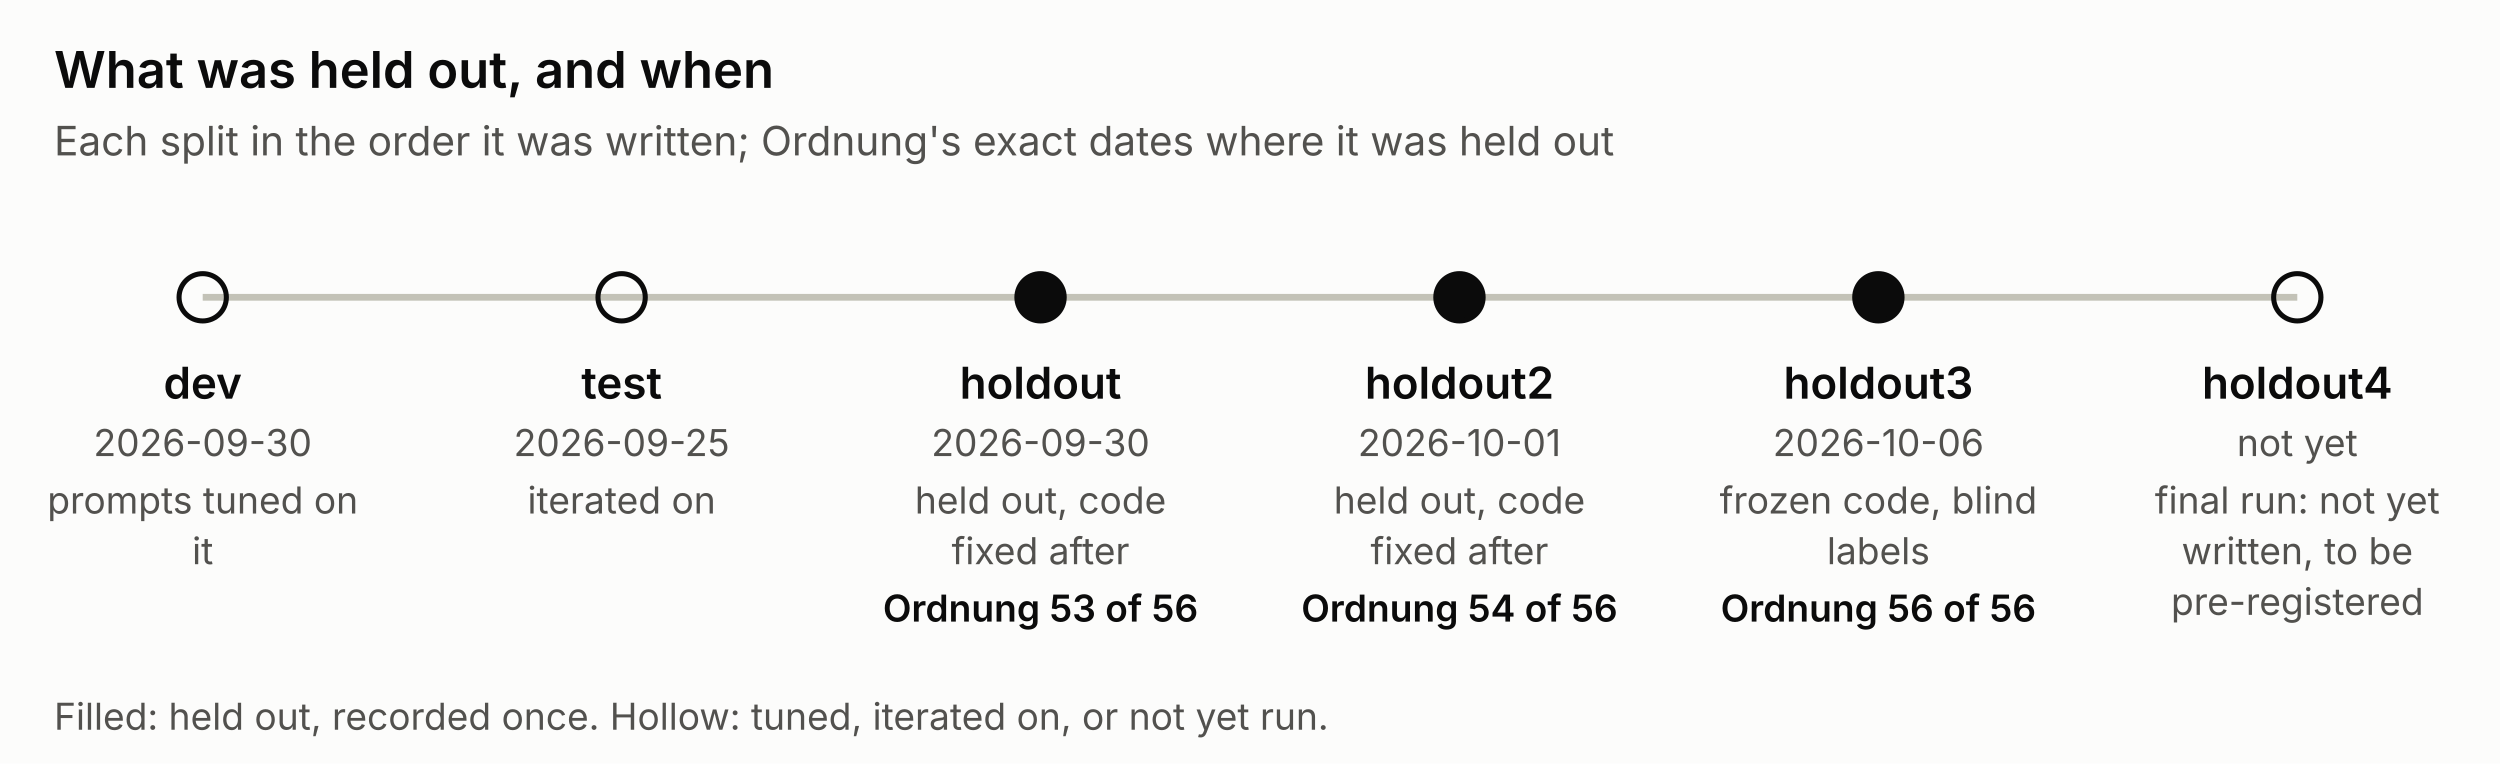
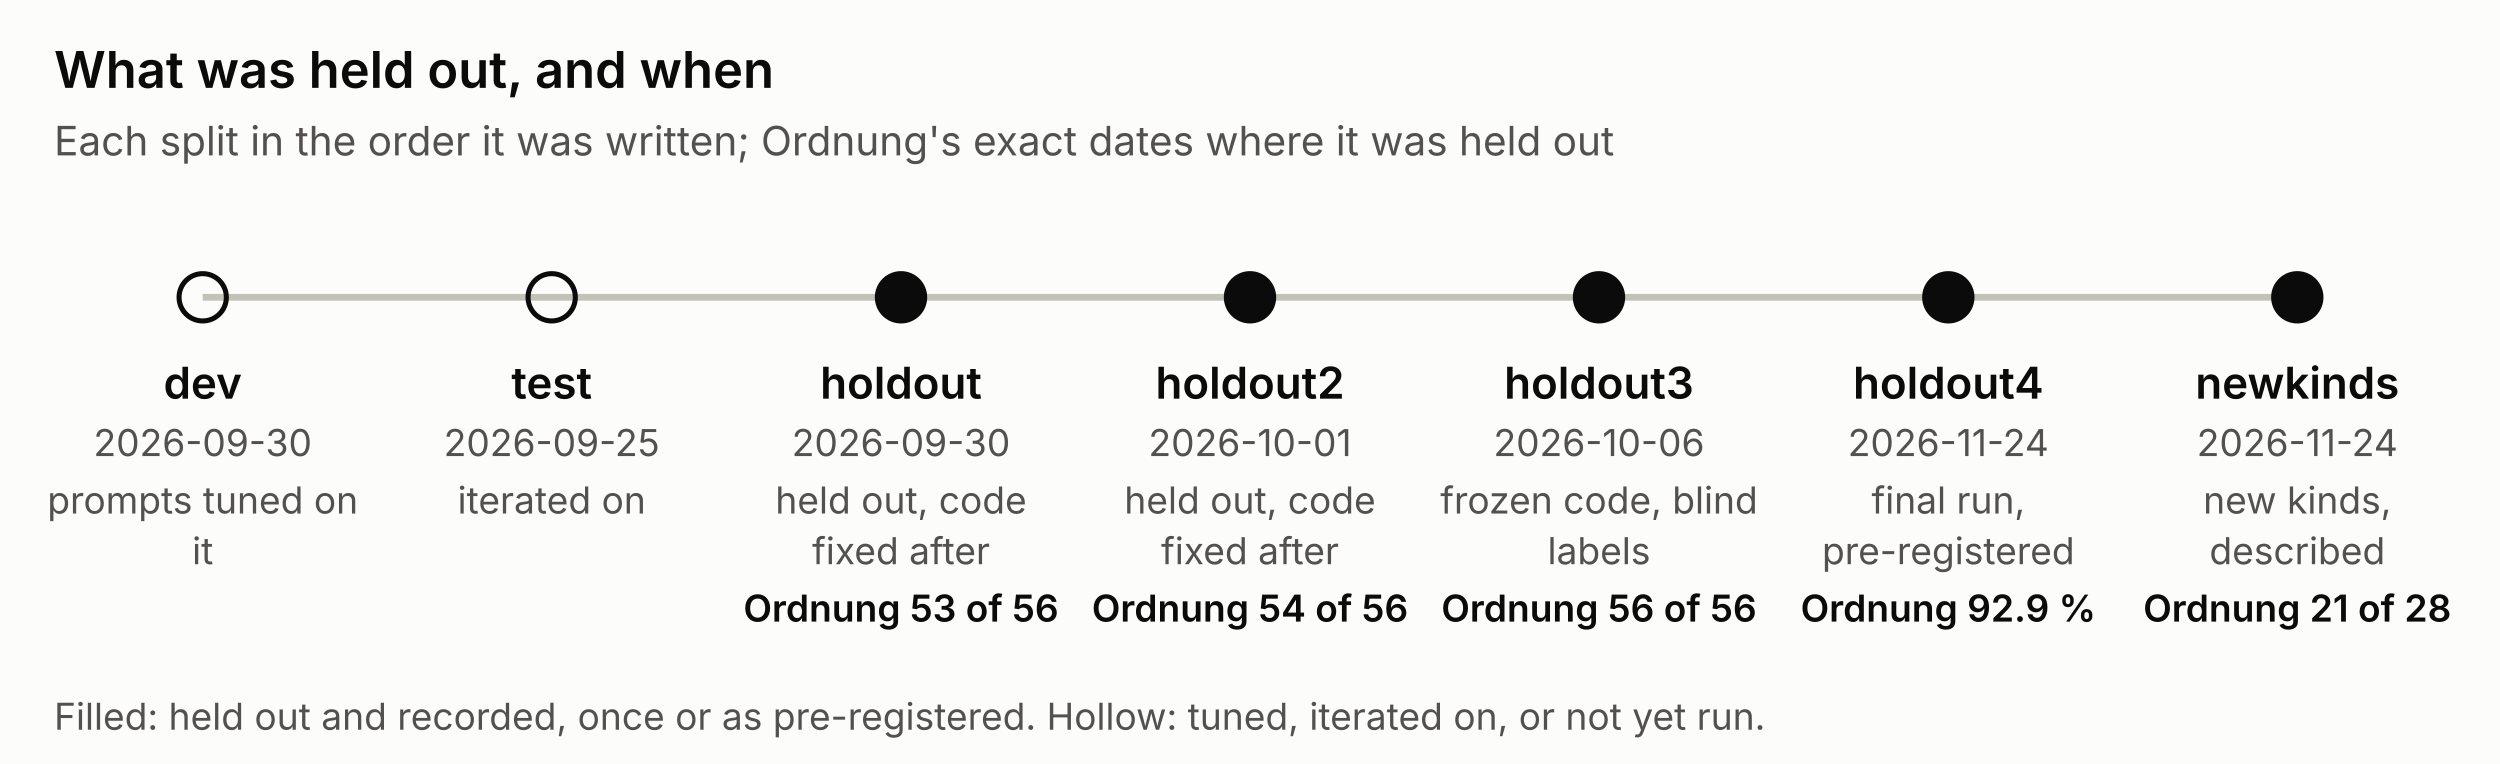
<svg xmlns="http://www.w3.org/2000/svg" width="740" height="226" viewBox="0 0 740 226" role="img" aria-labelledby="timeline-light-w-t timeline-light-w-d" font-family="Inter, -apple-system, 'Segoe UI', Helvetica, Arial, sans-serif">
  <rect width="740" height="226" style="fill:#fcfcfb" />
  <text x="16" y="26" style="fill:#0b0b0b" font-size="15" font-weight="600" text-anchor="start">What was held out, and when</text>
  <text x="16" y="46" style="fill:#52514e" font-size="12" font-weight="400" text-anchor="start">Each split in the order it was written; Ordnung's exact dates where it was held out</text>
  <line x1="60" y1="88" x2="680" y2="88" style="stroke:#c3c2b7;stroke-width:2" />
  <circle cx="60" cy="88" r="7" style="fill:none;stroke:#0b0b0b;stroke-width:1.5" />
  <text x="60" y="118" style="fill:#0b0b0b" font-size="13" font-weight="600" text-anchor="middle">dev</text>
  <text x="60" y="135" style="fill:#52514e" font-size="11" font-weight="400" text-anchor="middle">2026-09-30</text>
  <text x="60" y="152" style="fill:#52514e" font-size="11" font-weight="400" text-anchor="middle">prompts tuned on</text>
  <text x="60" y="167" style="fill:#52514e" font-size="11" font-weight="400" text-anchor="middle">it</text>
-   <circle cx="184" cy="88" r="7" style="fill:none;stroke:#0b0b0b;stroke-width:1.5" />
-   <text x="184" y="118" style="fill:#0b0b0b" font-size="13" font-weight="600" text-anchor="middle">test</text>
-   <text x="184" y="135" style="fill:#52514e" font-size="11" font-weight="400" text-anchor="middle">2026-09-25</text>
-   <text x="184" y="152" style="fill:#52514e" font-size="11" font-weight="400" text-anchor="middle">iterated on</text>
-   <circle cx="308" cy="88" r="7" style="fill:#0b0b0b;stroke:#0b0b0b;stroke-width:1.5" />
-   <text x="308" y="118" style="fill:#0b0b0b" font-size="13" font-weight="600" text-anchor="middle">holdout</text>
-   <text x="308" y="135" style="fill:#52514e" font-size="11" font-weight="400" text-anchor="middle">2026-09-30</text>
-   <text x="308" y="152" style="fill:#52514e" font-size="11" font-weight="400" text-anchor="middle">held out, code</text>
-   <text x="308" y="167" style="fill:#52514e" font-size="11" font-weight="400" text-anchor="middle">fixed after</text>
-   <text x="308" y="184" style="fill:#0b0b0b" font-size="11" font-weight="600" text-anchor="middle">Ordnung 53 of 56</text>
-   <circle cx="432" cy="88" r="7" style="fill:#0b0b0b;stroke:#0b0b0b;stroke-width:1.5" />
-   <text x="432" y="118" style="fill:#0b0b0b" font-size="13" font-weight="600" text-anchor="middle">holdout2</text>
-   <text x="432" y="135" style="fill:#52514e" font-size="11" font-weight="400" text-anchor="middle">2026-10-01</text>
-   <text x="432" y="152" style="fill:#52514e" font-size="11" font-weight="400" text-anchor="middle">held out, code</text>
-   <text x="432" y="167" style="fill:#52514e" font-size="11" font-weight="400" text-anchor="middle">fixed after</text>
-   <text x="432" y="184" style="fill:#0b0b0b" font-size="11" font-weight="600" text-anchor="middle">Ordnung 54 of 56</text>
-   <circle cx="556" cy="88" r="7" style="fill:#0b0b0b;stroke:#0b0b0b;stroke-width:1.5" />
-   <text x="556" y="118" style="fill:#0b0b0b" font-size="13" font-weight="600" text-anchor="middle">holdout3</text>
-   <text x="556" y="135" style="fill:#52514e" font-size="11" font-weight="400" text-anchor="middle">2026-10-06</text>
-   <text x="556" y="152" style="fill:#52514e" font-size="11" font-weight="400" text-anchor="middle">frozen code, blind</text>
-   <text x="556" y="167" style="fill:#52514e" font-size="11" font-weight="400" text-anchor="middle">labels</text>
-   <text x="556" y="184" style="fill:#0b0b0b" font-size="11" font-weight="600" text-anchor="middle">Ordnung 56 of 56</text>
-   <circle cx="680" cy="88" r="7" style="fill:none;stroke:#0b0b0b;stroke-width:1.5" />
-   <text x="680" y="118" style="fill:#0b0b0b" font-size="13" font-weight="600" text-anchor="middle">holdout4</text>
-   <text x="680" y="135" style="fill:#52514e" font-size="11" font-weight="400" text-anchor="middle">not yet</text>
-   <text x="680" y="152" style="fill:#52514e" font-size="11" font-weight="400" text-anchor="middle">final run: not yet</text>
-   <text x="680" y="167" style="fill:#52514e" font-size="11" font-weight="400" text-anchor="middle">written, to be</text>
-   <text x="680" y="182" style="fill:#52514e" font-size="11" font-weight="400" text-anchor="middle">pre-registered</text>
-   <text x="16" y="216" style="fill:#52514e" font-size="11" font-weight="400" text-anchor="start">Filled: held out, recorded once. Hollow: tuned, iterated on, or not yet run.</text>
+   <circle cx="163.3" cy="88" r="7" style="fill:none;stroke:#0b0b0b;stroke-width:1.5" />
+   <text x="163.3" y="118" style="fill:#0b0b0b" font-size="13" font-weight="600" text-anchor="middle">test</text>
+   <text x="163.3" y="135" style="fill:#52514e" font-size="11" font-weight="400" text-anchor="middle">2026-09-25</text>
+   <text x="163.3" y="152" style="fill:#52514e" font-size="11" font-weight="400" text-anchor="middle">iterated on</text>
+   <circle cx="266.7" cy="88" r="7" style="fill:#0b0b0b;stroke:#0b0b0b;stroke-width:1.5" />
+   <text x="266.7" y="118" style="fill:#0b0b0b" font-size="13" font-weight="600" text-anchor="middle">holdout</text>
+   <text x="266.7" y="135" style="fill:#52514e" font-size="11" font-weight="400" text-anchor="middle">2026-09-30</text>
+   <text x="266.7" y="152" style="fill:#52514e" font-size="11" font-weight="400" text-anchor="middle">held out, code</text>
+   <text x="266.7" y="167" style="fill:#52514e" font-size="11" font-weight="400" text-anchor="middle">fixed after</text>
+   <text x="266.7" y="184" style="fill:#0b0b0b" font-size="11" font-weight="600" text-anchor="middle">Ordnung 53 of 56</text>
+   <circle cx="370" cy="88" r="7" style="fill:#0b0b0b;stroke:#0b0b0b;stroke-width:1.5" />
+   <text x="370" y="118" style="fill:#0b0b0b" font-size="13" font-weight="600" text-anchor="middle">holdout2</text>
+   <text x="370" y="135" style="fill:#52514e" font-size="11" font-weight="400" text-anchor="middle">2026-10-01</text>
+   <text x="370" y="152" style="fill:#52514e" font-size="11" font-weight="400" text-anchor="middle">held out, code</text>
+   <text x="370" y="167" style="fill:#52514e" font-size="11" font-weight="400" text-anchor="middle">fixed after</text>
+   <text x="370" y="184" style="fill:#0b0b0b" font-size="11" font-weight="600" text-anchor="middle">Ordnung 54 of 56</text>
+   <circle cx="473.3" cy="88" r="7" style="fill:#0b0b0b;stroke:#0b0b0b;stroke-width:1.5" />
+   <text x="473.3" y="118" style="fill:#0b0b0b" font-size="13" font-weight="600" text-anchor="middle">holdout3</text>
+   <text x="473.3" y="135" style="fill:#52514e" font-size="11" font-weight="400" text-anchor="middle">2026-10-06</text>
+   <text x="473.3" y="152" style="fill:#52514e" font-size="11" font-weight="400" text-anchor="middle">frozen code, blind</text>
+   <text x="473.3" y="167" style="fill:#52514e" font-size="11" font-weight="400" text-anchor="middle">labels</text>
+   <text x="473.3" y="184" style="fill:#0b0b0b" font-size="11" font-weight="600" text-anchor="middle">Ordnung 56 of 56</text>
+   <circle cx="576.7" cy="88" r="7" style="fill:#0b0b0b;stroke:#0b0b0b;stroke-width:1.5" />
+   <text x="576.7" y="118" style="fill:#0b0b0b" font-size="13" font-weight="600" text-anchor="middle">holdout4</text>
+   <text x="576.7" y="135" style="fill:#52514e" font-size="11" font-weight="400" text-anchor="middle">2026-11-24</text>
+   <text x="576.7" y="152" style="fill:#52514e" font-size="11" font-weight="400" text-anchor="middle">final run,</text>
+   <text x="576.7" y="167" style="fill:#52514e" font-size="11" font-weight="400" text-anchor="middle">pre-registered</text>
+   <text x="576.7" y="184" style="fill:#0b0b0b" font-size="11" font-weight="600" text-anchor="middle">Ordnung 92.9 %</text>
+   <circle cx="680" cy="88" r="7" style="fill:#0b0b0b;stroke:#0b0b0b;stroke-width:1.5" />
+   <text x="680" y="118" style="fill:#0b0b0b" font-size="13" font-weight="600" text-anchor="middle">newkinds</text>
+   <text x="680" y="135" style="fill:#52514e" font-size="11" font-weight="400" text-anchor="middle">2026-11-24</text>
+   <text x="680" y="152" style="fill:#52514e" font-size="11" font-weight="400" text-anchor="middle">new kinds,</text>
+   <text x="680" y="167" style="fill:#52514e" font-size="11" font-weight="400" text-anchor="middle">described</text>
+   <text x="680" y="184" style="fill:#0b0b0b" font-size="11" font-weight="600" text-anchor="middle">Ordnung 21 of 28</text>
+   <text x="16" y="216" style="fill:#52514e" font-size="11" font-weight="400" text-anchor="start">Filled: held out and recorded, once or as pre-registered. Hollow: tuned, iterated on, or not yet run.</text>
</svg>
